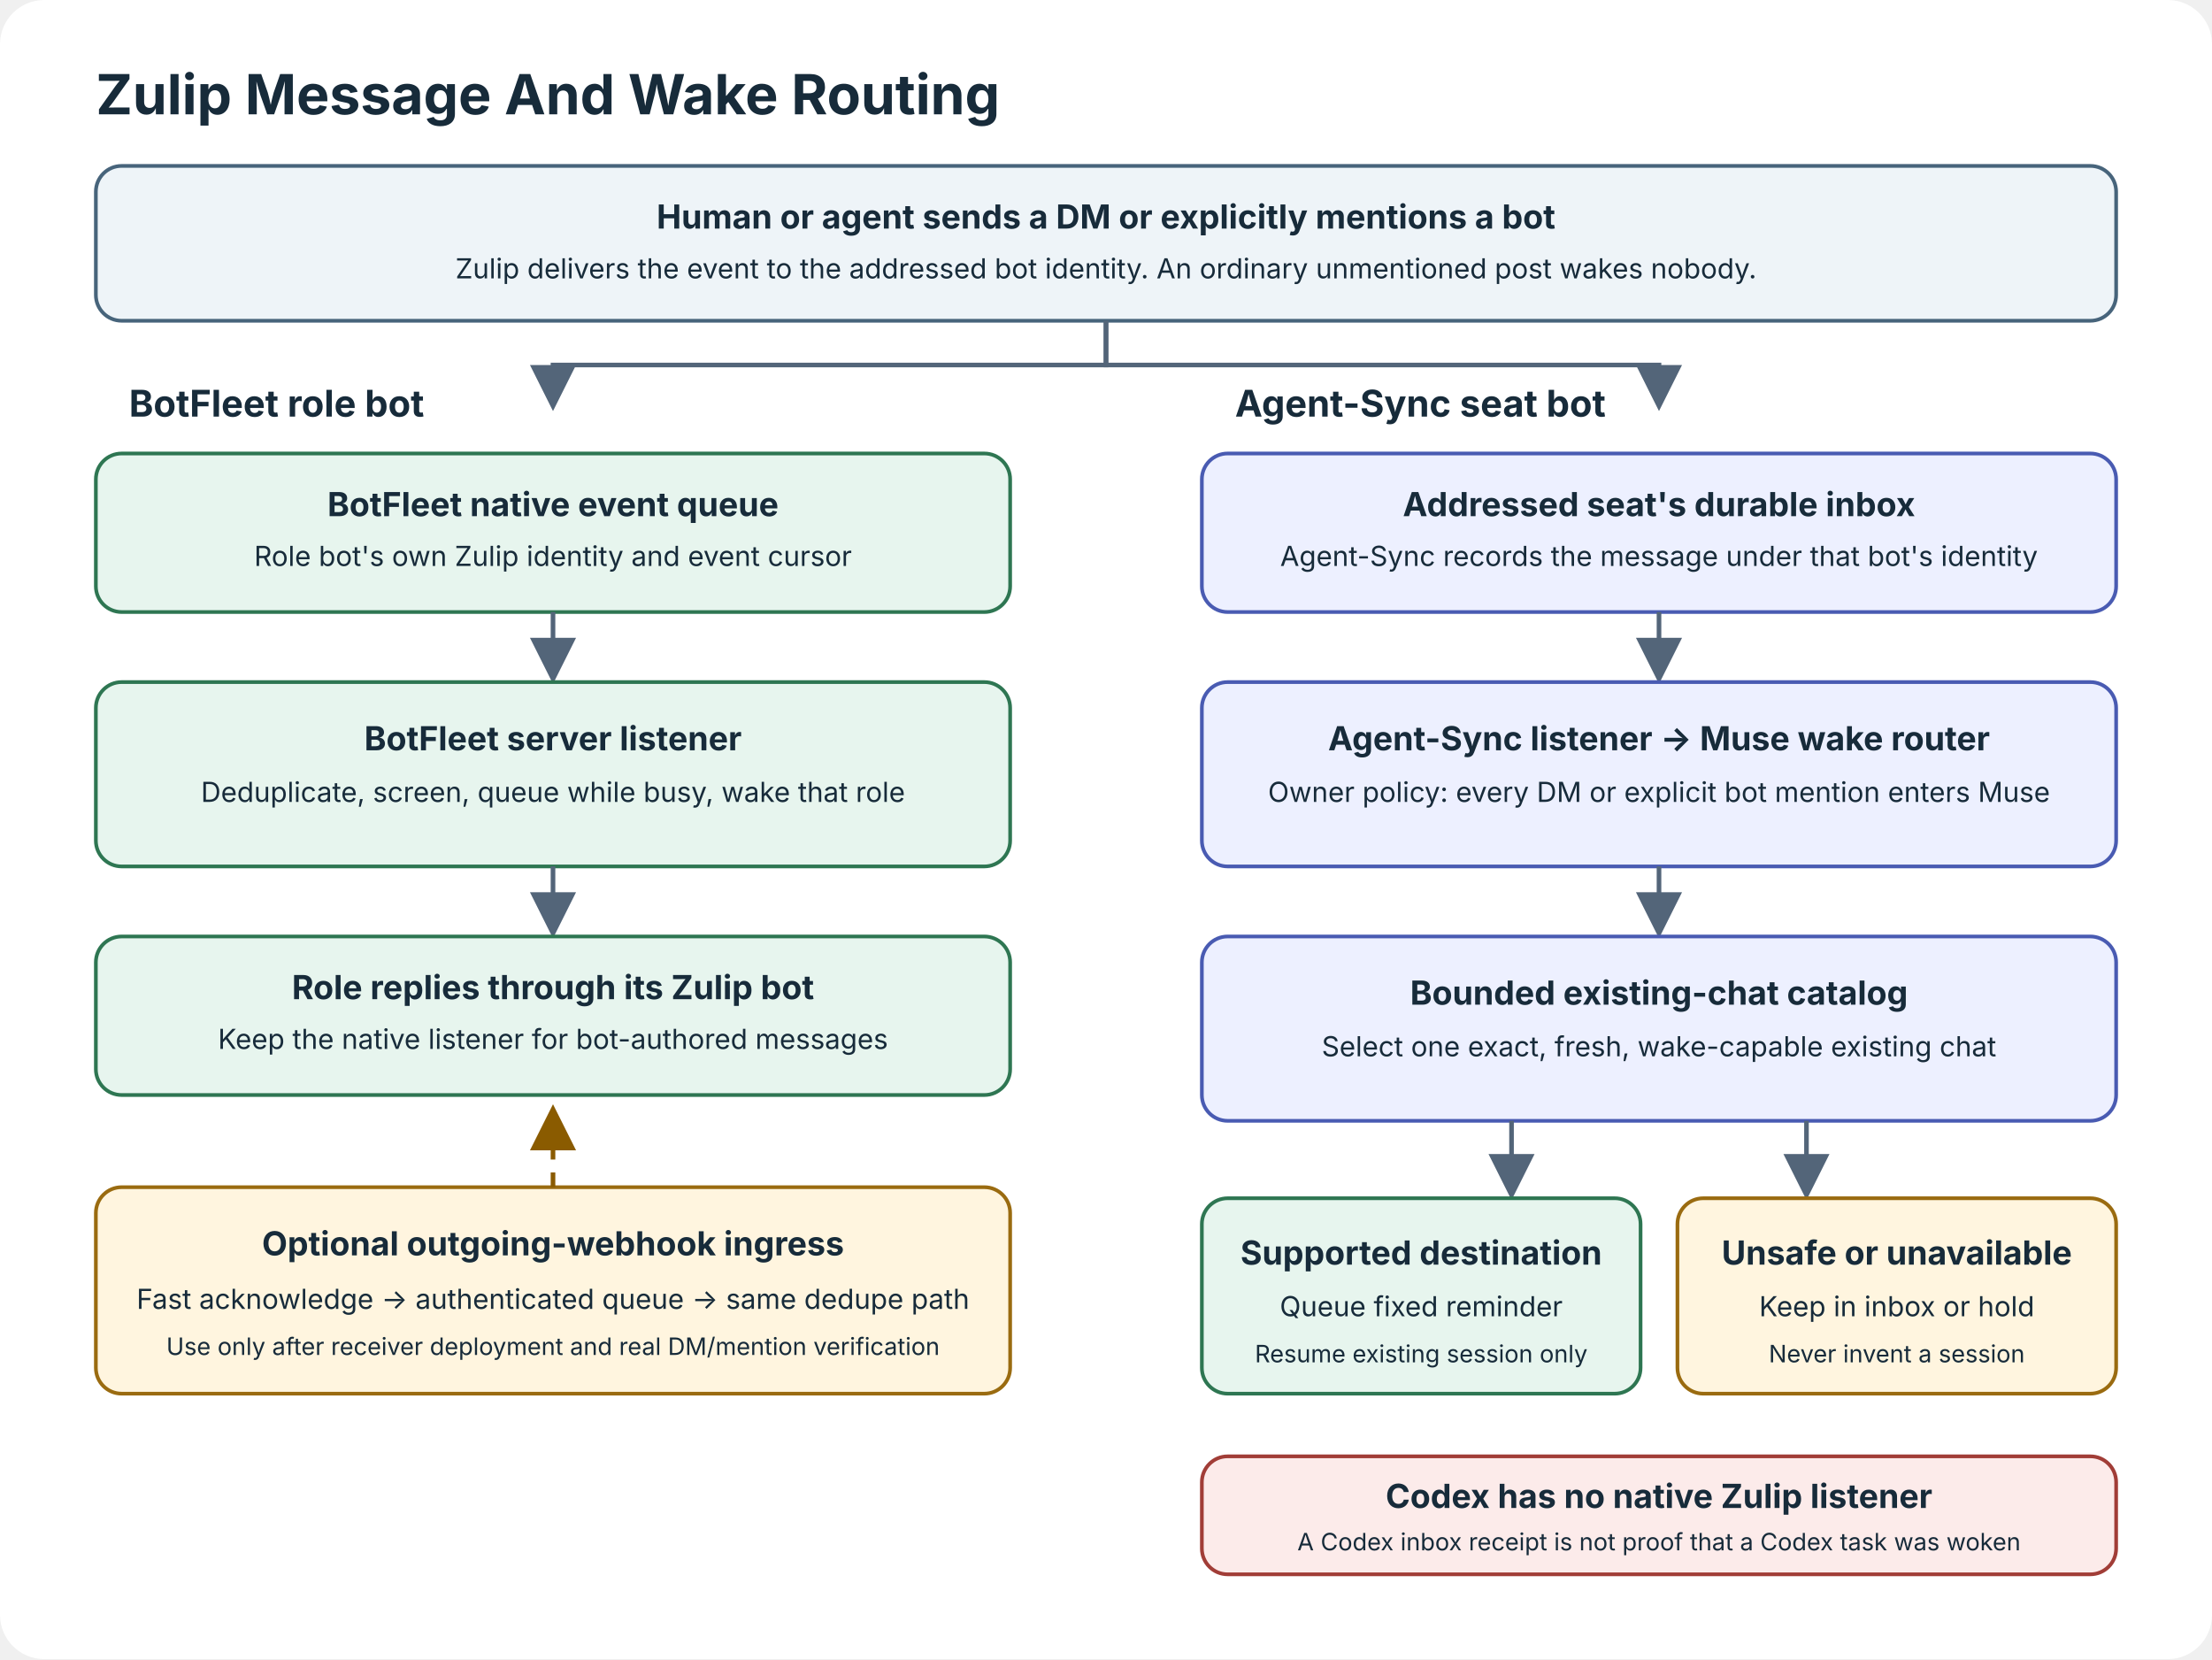
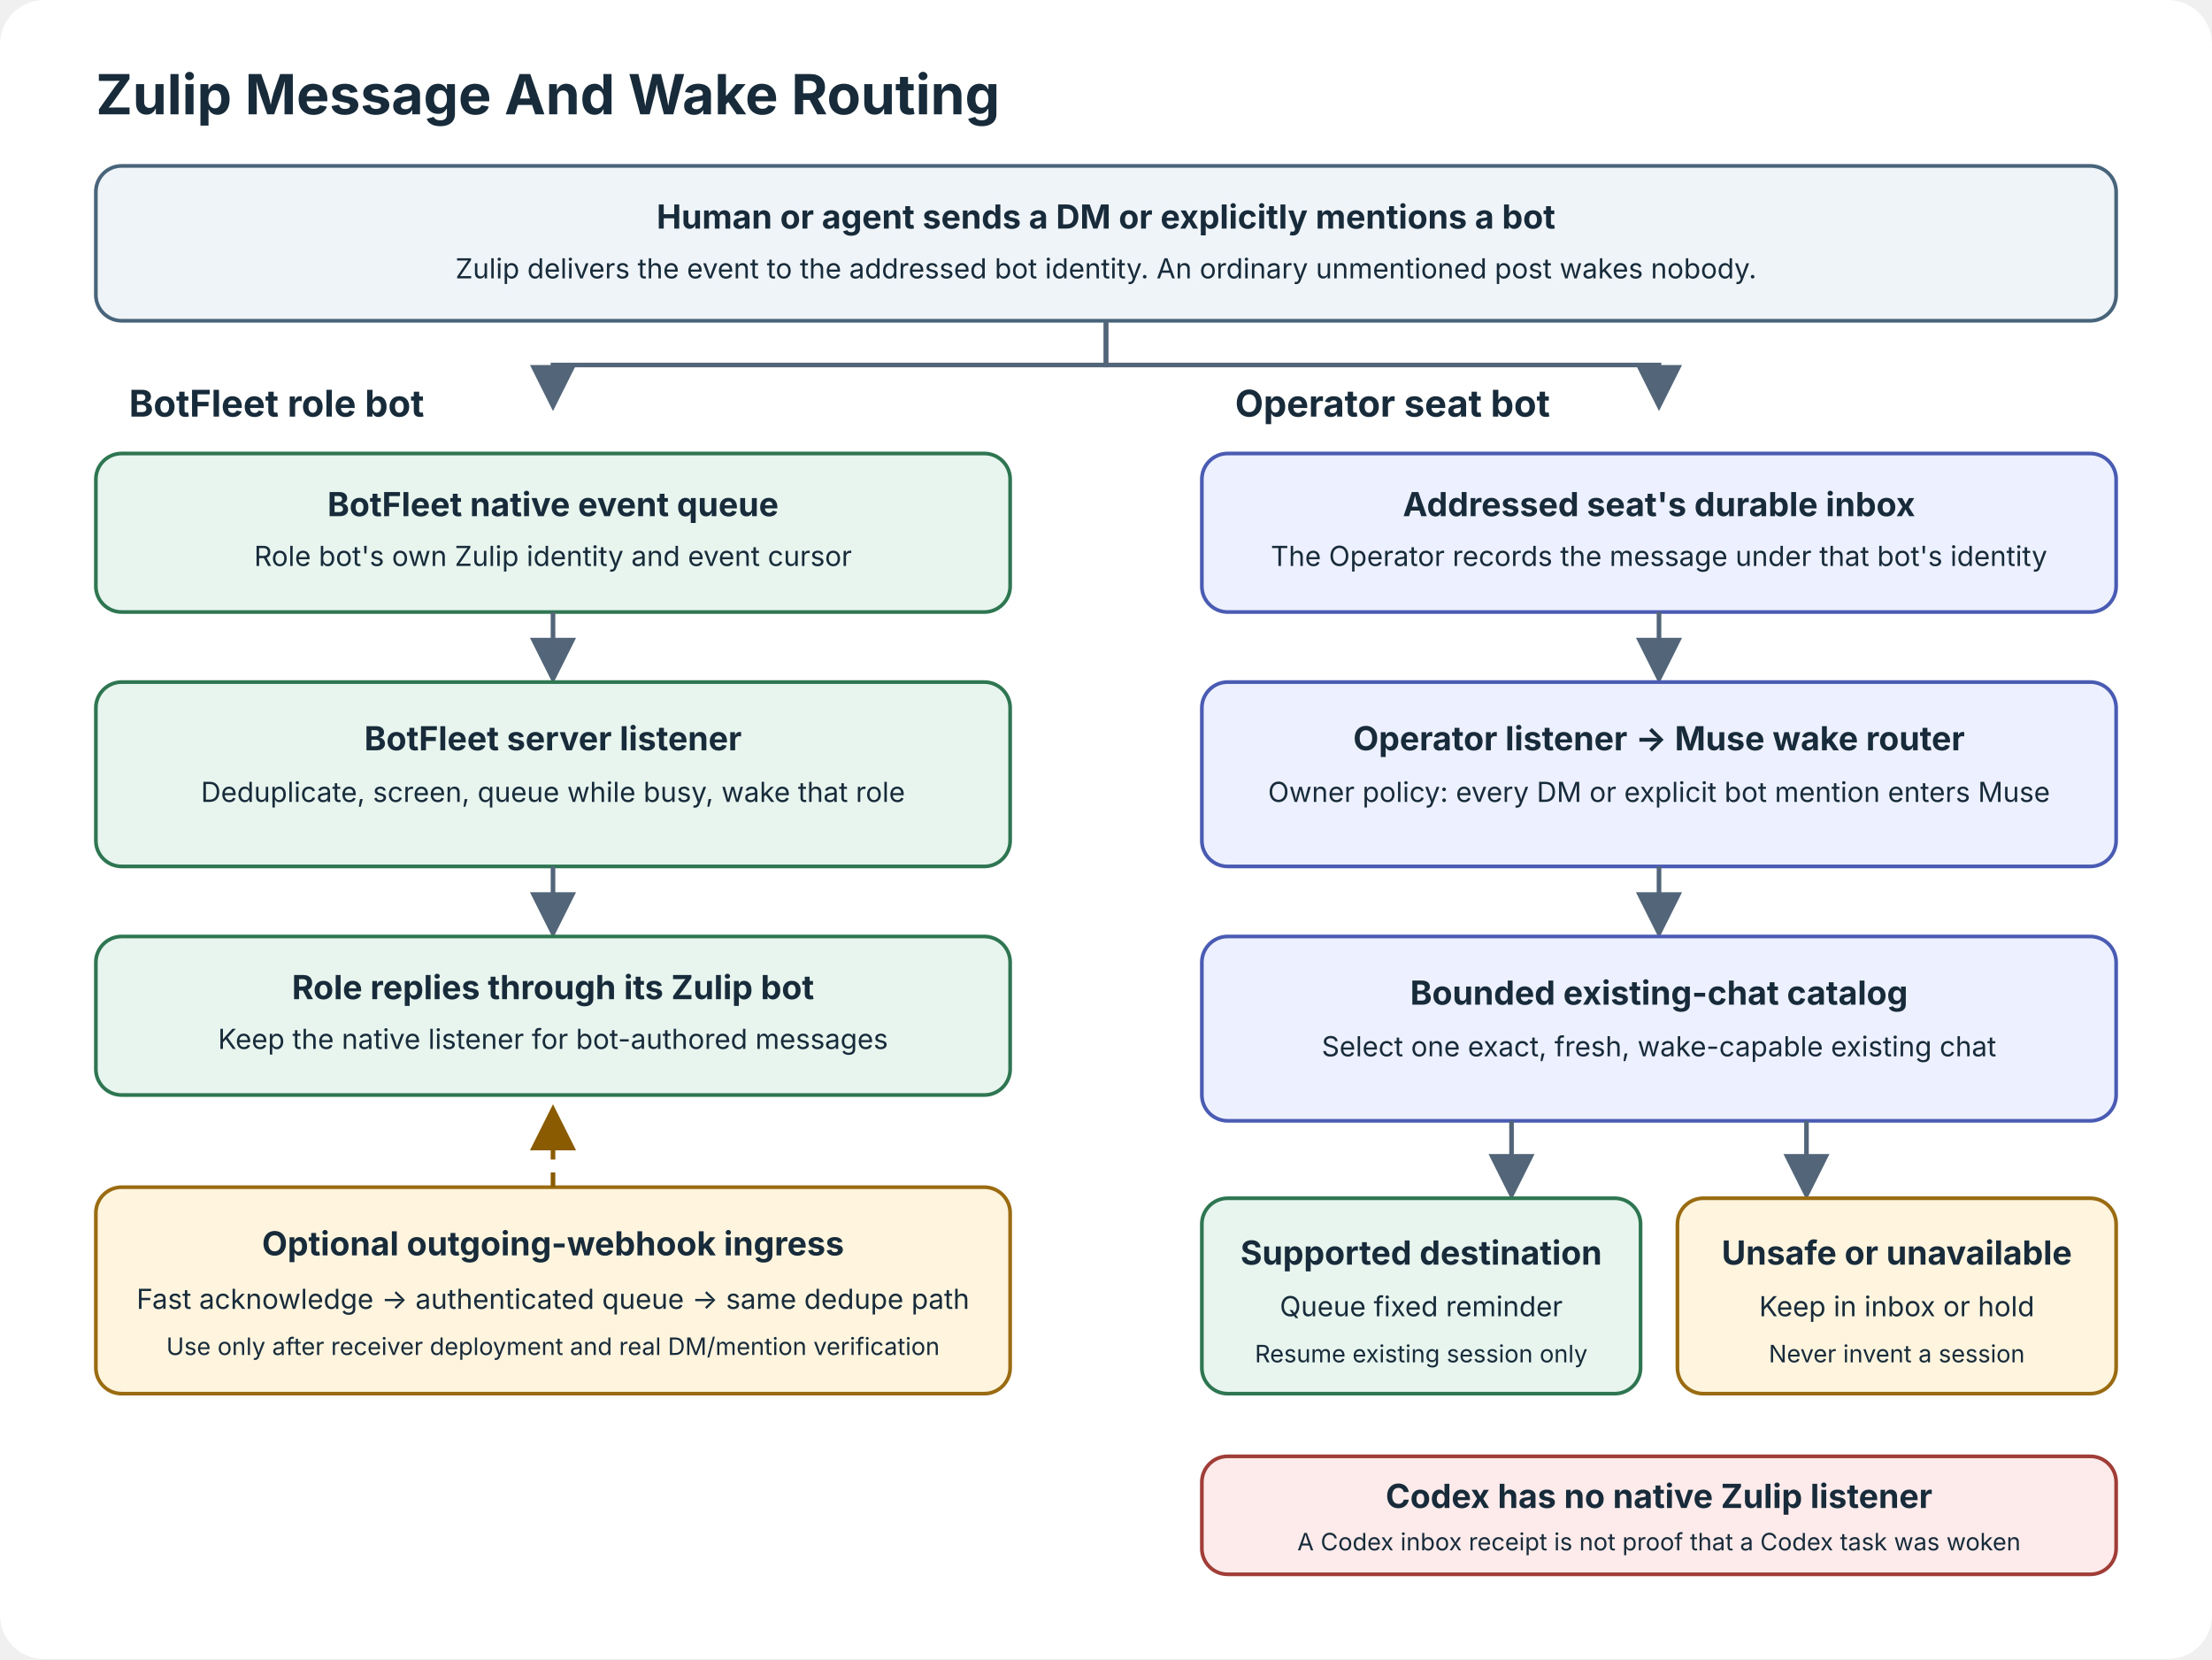
<svg xmlns="http://www.w3.org/2000/svg" viewBox="0 0 1200 900" role="img" aria-labelledby="title desc">
  <defs>
    <marker id="arrow" markerWidth="10" markerHeight="10" refX="8" refY="5" orient="auto" markerUnits="strokeWidth">
      <path d="M0 0 L10 5 L0 10 z" fill="#536579" />
    </marker>
    <marker id="dash-arrow" markerWidth="10" markerHeight="10" refX="8" refY="5" orient="auto" markerUnits="strokeWidth">
      <path d="M0 0 L10 5 L0 10 z" fill="#8a5b00" />
    </marker>
    <style>
      text { font-family: -apple-system, BlinkMacSystemFont, "Segoe UI", sans-serif; fill: #172b3a; }
      .title { font-size: 30px; font-weight: 700; }
      .lane { font-size: 20px; font-weight: 700; }
      .box-title { font-size: 18px; font-weight: 650; }
      .body { font-size: 15px; }
      .small { font-size: 13px; }
      .event { fill: #eef4f8; stroke: #47647b; stroke-width: 2; }
      .bf { fill: #e7f5ee; stroke: #2e7652; stroke-width: 2; }
      .as { fill: #edf0ff; stroke: #495bb2; stroke-width: 2; }
      .hold { fill: #fff5df; stroke: #9a6b10; stroke-width: 2; }
      .gap { fill: #fcebea; stroke: #a13d37; stroke-width: 2; }
      .arrow { fill: none; stroke: #536579; stroke-width: 2.5; marker-end: url(#arrow); }
      .optional { fill: none; stroke: #8a5b00; stroke-width: 2.5; stroke-dasharray: 8 7; marker-end: url(#dash-arrow); }
    </style>
  </defs>
  <rect width="1200" height="900" rx="24" fill="#ffffff" />
  <text x="52" y="62" class="title">Zulip Message And Wake Routing</text>
  <rect x="52" y="90" width="1096" height="84" rx="14" class="event" />
  <text x="600" y="124" text-anchor="middle" class="box-title">Human or agent sends a DM or explicitly mentions a bot</text>
  <text x="600" y="151" text-anchor="middle" class="body">Zulip delivers the event to the addressed bot identity.  An ordinary unmentioned post wakes nobody.</text>
  <path d="M600 174 V198 H300 V218" class="arrow" />
  <path d="M600 174 V198 H900 V218" class="arrow" />
  <text x="70" y="226" class="lane">BotFleet role bot</text>
-   <text x="670" y="226" class="lane">Agent-Sync seat bot</text>
+   <text x="670" y="226" class="lane">Operator seat bot</text>
  <rect x="52" y="246" width="496" height="86" rx="14" class="bf" />
  <text x="300" y="280" text-anchor="middle" class="box-title">BotFleet native event queue</text>
  <text x="300" y="307" text-anchor="middle" class="body">Role bot's own Zulip identity and event cursor</text>
  <path d="M300 332 V366" class="arrow" />
  <rect x="52" y="370" width="496" height="100" rx="14" class="bf" />
  <text x="300" y="407" text-anchor="middle" class="box-title">BotFleet server listener</text>
  <text x="300" y="435" text-anchor="middle" class="body">Deduplicate, screen, queue while busy, wake that role</text>
  <path d="M300 470 V504" class="arrow" />
  <rect x="52" y="508" width="496" height="86" rx="14" class="bf" />
  <text x="300" y="542" text-anchor="middle" class="box-title">Role replies through its Zulip bot</text>
  <text x="300" y="569" text-anchor="middle" class="body">Keep the native listener for bot-authored messages</text>
  <rect x="52" y="644" width="496" height="112" rx="14" class="hold" />
  <text x="300" y="681" text-anchor="middle" class="box-title">Optional outgoing-webhook ingress</text>
  <text x="300" y="710" text-anchor="middle" class="body">Fast acknowledge → authenticated queue → same dedupe path</text>
  <text x="300" y="735" text-anchor="middle" class="small">Use only after receiver deployment and real DM/mention verification</text>
  <path d="M300 644 V604" class="optional" />
  <rect x="652" y="246" width="496" height="86" rx="14" class="as" />
  <text x="900" y="280" text-anchor="middle" class="box-title">Addressed seat's durable inbox</text>
-   <text x="900" y="307" text-anchor="middle" class="body">Agent-Sync records the message under that bot's identity</text>
+   <text x="900" y="307" text-anchor="middle" class="body">The Operator records the message under that bot's identity</text>
  <path d="M900 332 V366" class="arrow" />
  <rect x="652" y="370" width="496" height="100" rx="14" class="as" />
-   <text x="900" y="407" text-anchor="middle" class="box-title">Agent-Sync listener → Muse wake router</text>
+   <text x="900" y="407" text-anchor="middle" class="box-title">Operator listener → Muse wake router</text>
  <text x="900" y="435" text-anchor="middle" class="body">Owner policy: every DM or explicit bot mention enters Muse</text>
  <path d="M900 470 V504" class="arrow" />
  <rect x="652" y="508" width="496" height="100" rx="14" class="as" />
  <text x="900" y="545" text-anchor="middle" class="box-title">Bounded existing-chat catalog</text>
  <text x="900" y="573" text-anchor="middle" class="body">Select one exact, fresh, wake-capable existing chat</text>
  <path d="M820 608 V646" class="arrow" />
  <path d="M980 608 V646" class="arrow" />
  <rect x="652" y="650" width="238" height="106" rx="14" class="bf" />
  <text x="771" y="686" text-anchor="middle" class="box-title">Supported destination</text>
  <text x="771" y="714" text-anchor="middle" class="body">Queue fixed reminder</text>
  <text x="771" y="739" text-anchor="middle" class="small">Resume existing session only</text>
  <rect x="910" y="650" width="238" height="106" rx="14" class="hold" />
  <text x="1029" y="686" text-anchor="middle" class="box-title">Unsafe or unavailable</text>
  <text x="1029" y="714" text-anchor="middle" class="body">Keep in inbox or hold</text>
  <text x="1029" y="739" text-anchor="middle" class="small">Never invent a session</text>
  <rect x="652" y="790" width="496" height="64" rx="14" class="gap" />
  <text x="900" y="818" text-anchor="middle" class="box-title">Codex has no native Zulip listener</text>
  <text x="900" y="841" text-anchor="middle" class="small">A Codex inbox receipt is not proof that a Codex task was woken</text>
</svg>
